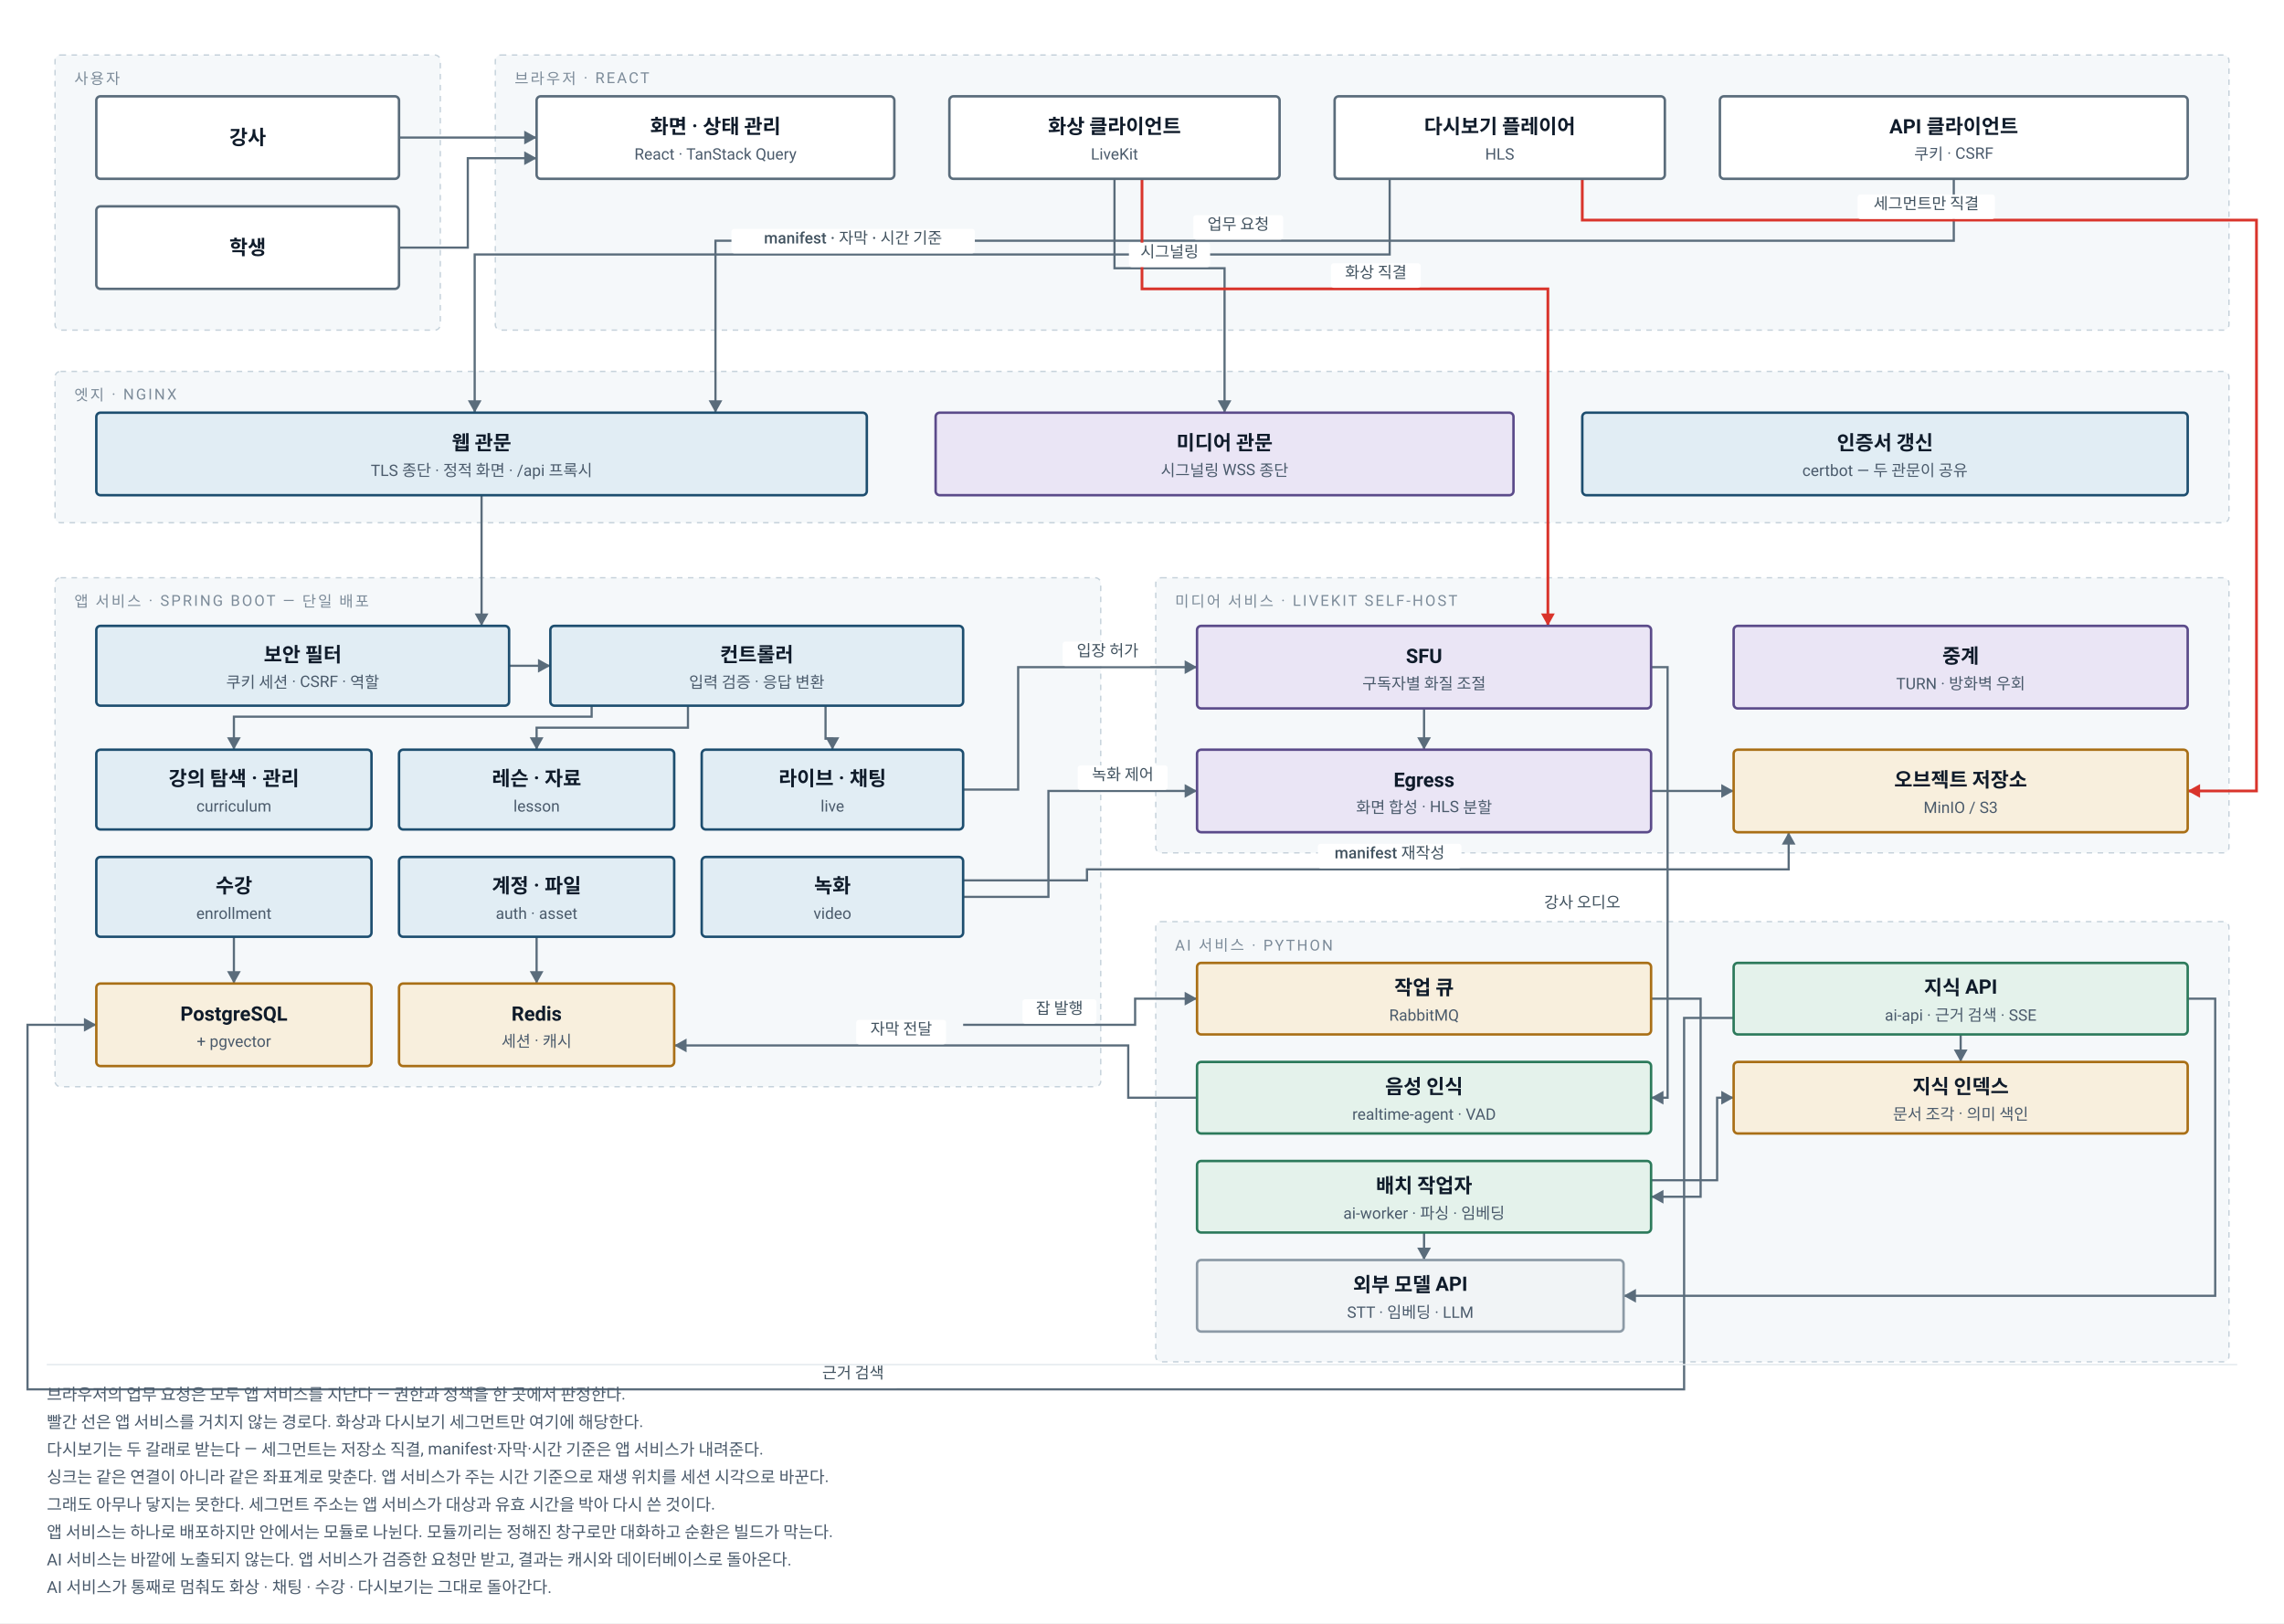
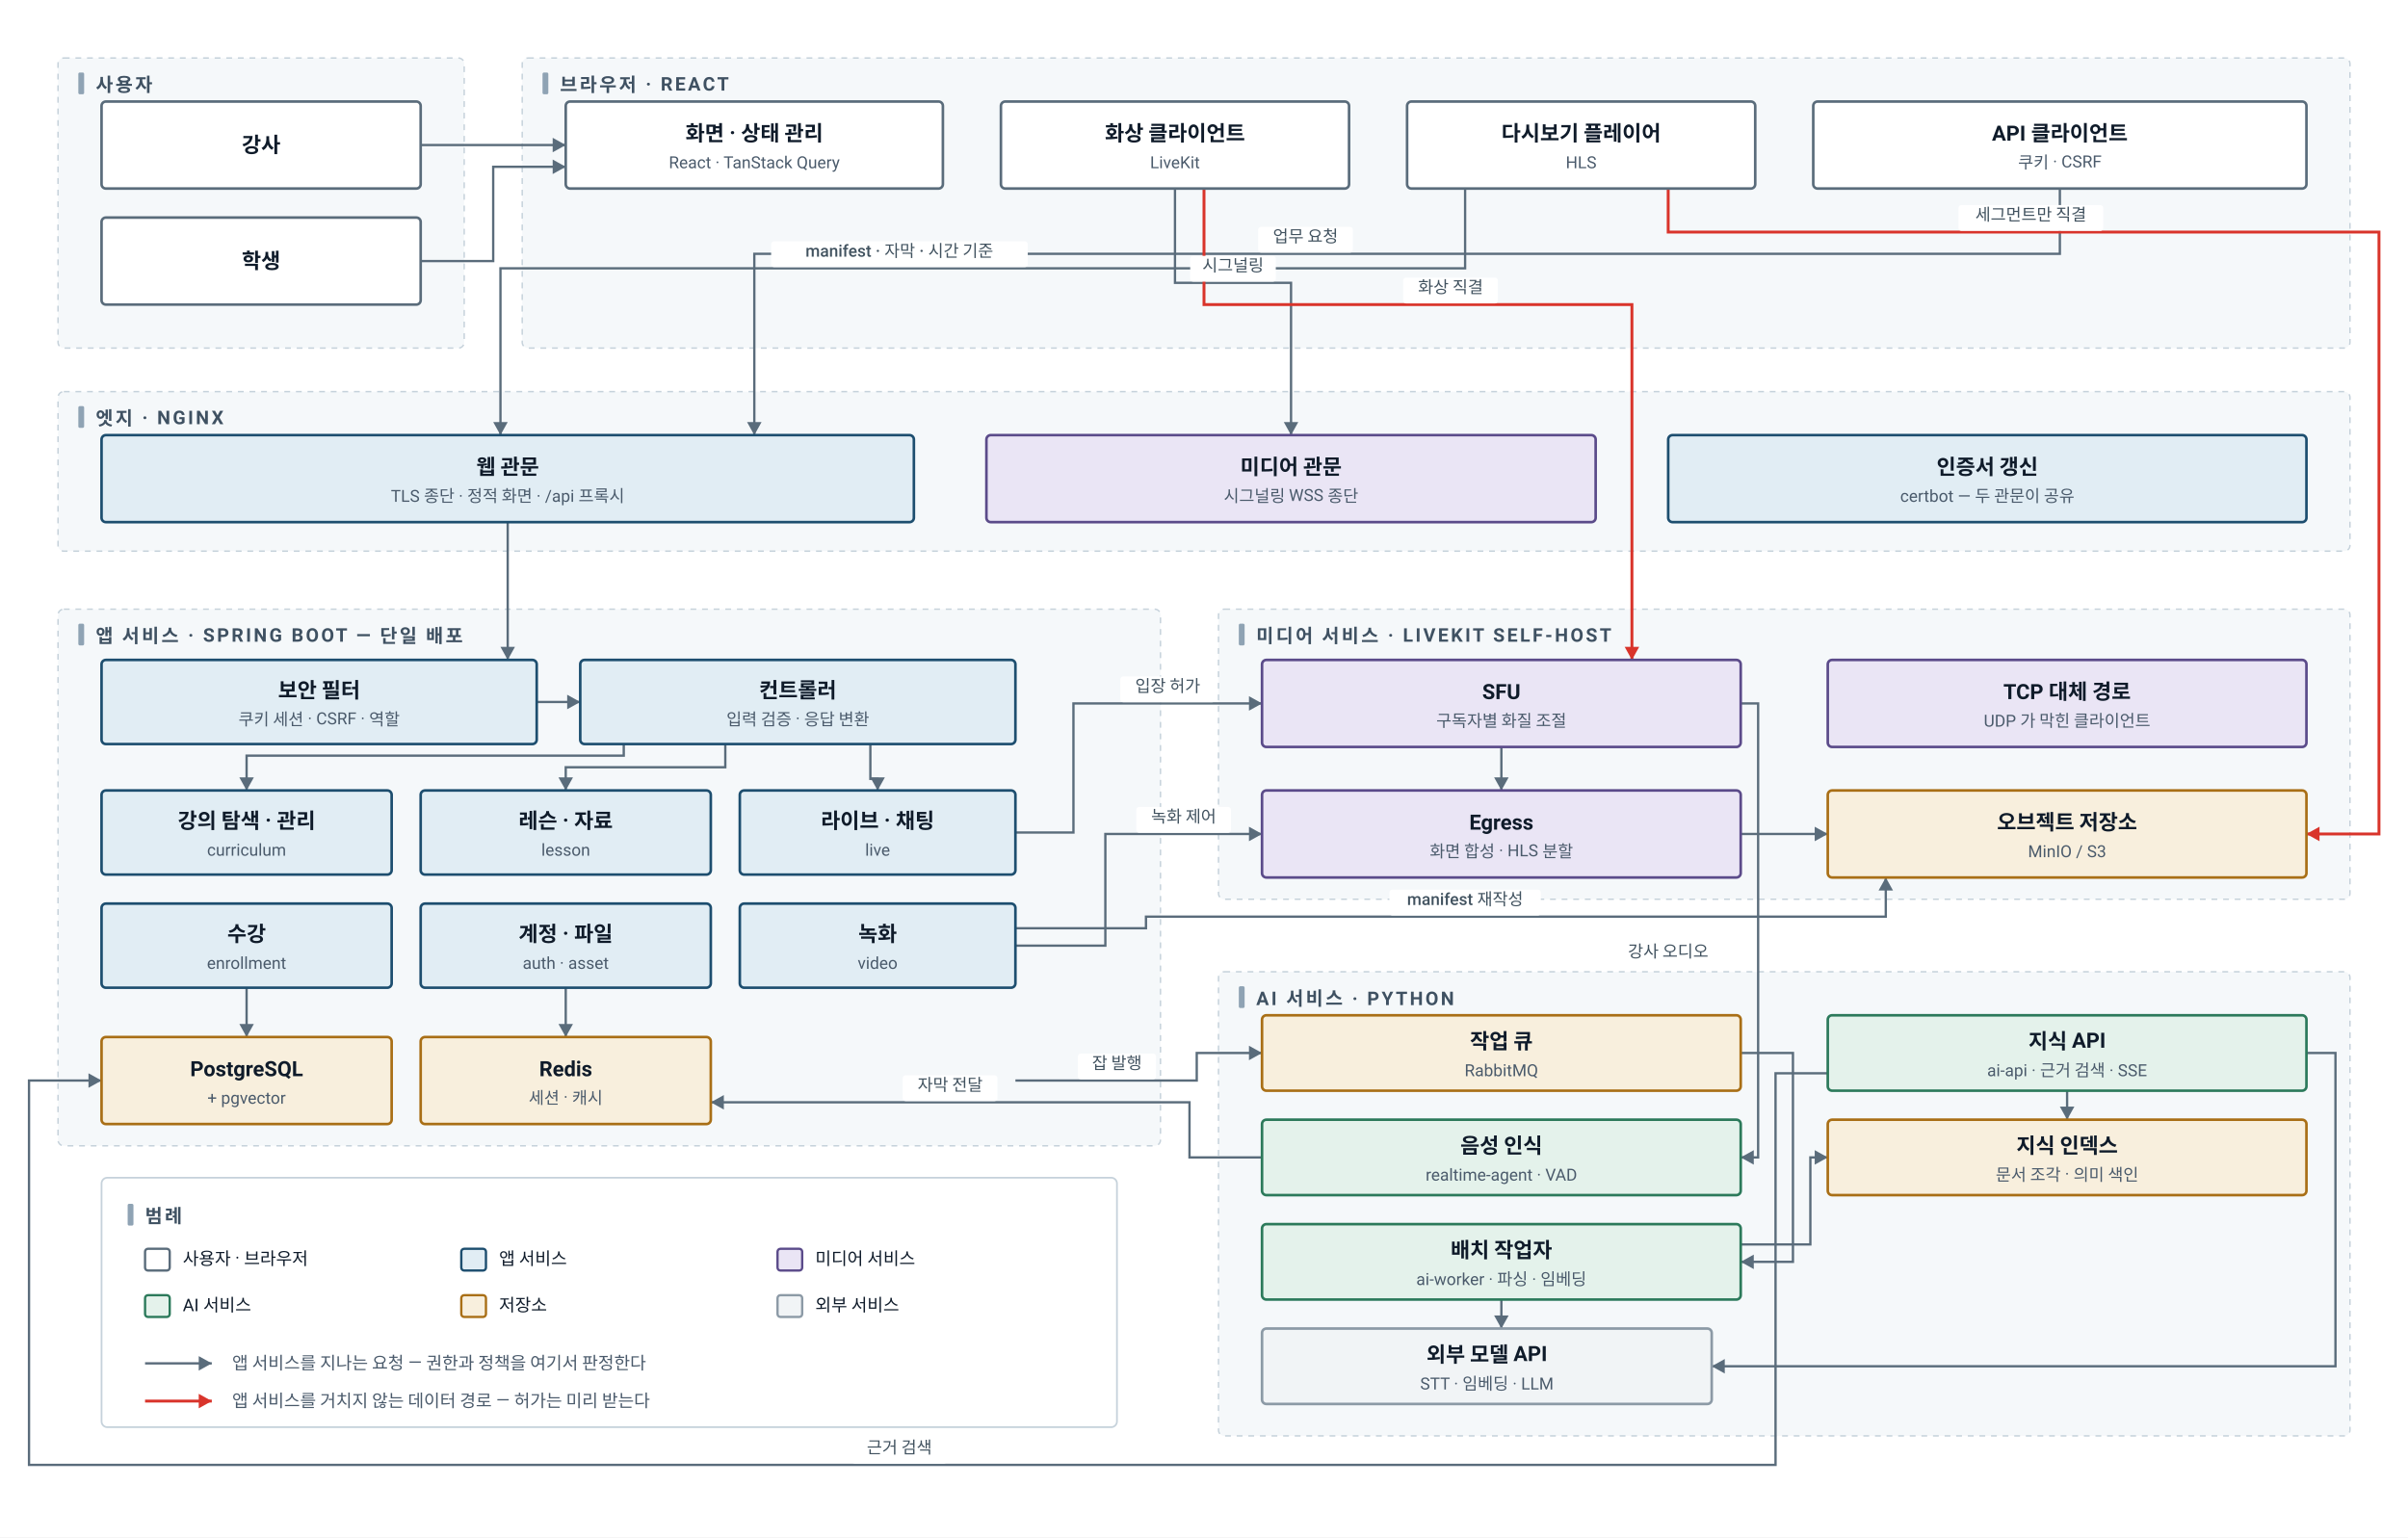
- <svg xmlns="http://www.w3.org/2000/svg" viewBox="0 0 1660 1180" width="1660" height="1180" role="img">
+ <svg xmlns="http://www.w3.org/2000/svg" viewBox="0 0 1660 1060" width="1660" height="1060" role="img">
  <style>text{font-family:system-ui,-apple-system,"Segoe UI",Roboto,"Malgun Gothic","Apple SD Gothic Neo","Noto Sans KR",sans-serif}</style>
  <rect width="100%" height="100%" fill="#FFFFFF" />
  <rect x="40" y="40" width="280" height="200" rx="4" fill="#F5F8FA" stroke="#C6D2DB" stroke-width="1" stroke-dasharray="4 4" />
-   <text x="54" y="61" font-size="11" fill="#7C8B99" letter-spacing="1.4">사용자</text>
+   <rect x="54" y="50" width="4" height="15" rx="1" fill="#8FA3B4" />
+   <text x="66" y="63" font-size="13" font-weight="700" fill="#3F5162" letter-spacing="1.6">사용자</text>
  <rect x="360" y="40" width="1260" height="200" rx="4" fill="#F5F8FA" stroke="#C6D2DB" stroke-width="1" stroke-dasharray="4 4" />
-   <text x="374" y="61" font-size="11" fill="#7C8B99" letter-spacing="1.4">브라우저 · REACT</text>
+   <rect x="374" y="50" width="4" height="15" rx="1" fill="#8FA3B4" />
+   <text x="386" y="63" font-size="13" font-weight="700" fill="#3F5162" letter-spacing="1.6">브라우저 · REACT</text>
  <rect x="40" y="270" width="1580" height="110" rx="4" fill="#F5F8FA" stroke="#C6D2DB" stroke-width="1" stroke-dasharray="4 4" />
-   <text x="54" y="291" font-size="11" fill="#7C8B99" letter-spacing="1.4">엣지 · NGINX</text>
+   <rect x="54" y="280" width="4" height="15" rx="1" fill="#8FA3B4" />
+   <text x="66" y="293" font-size="13" font-weight="700" fill="#3F5162" letter-spacing="1.6">엣지 · NGINX</text>
  <rect x="40" y="420" width="760" height="370" rx="4" fill="#F5F8FA" stroke="#C6D2DB" stroke-width="1" stroke-dasharray="4 4" />
-   <text x="54" y="441" font-size="11" fill="#7C8B99" letter-spacing="1.4">앱 서비스 · SPRING BOOT — 단일 배포</text>
+   <rect x="54" y="430" width="4" height="15" rx="1" fill="#8FA3B4" />
+   <text x="66" y="443" font-size="13" font-weight="700" fill="#3F5162" letter-spacing="1.6">앱 서비스 · SPRING BOOT — 단일 배포</text>
  <rect x="840" y="420" width="780" height="200" rx="4" fill="#F5F8FA" stroke="#C6D2DB" stroke-width="1" stroke-dasharray="4 4" />
-   <text x="854" y="441" font-size="11" fill="#7C8B99" letter-spacing="1.4">미디어 서비스 · LIVEKIT SELF-HOST</text>
+   <rect x="854" y="430" width="4" height="15" rx="1" fill="#8FA3B4" />
+   <text x="866" y="443" font-size="13" font-weight="700" fill="#3F5162" letter-spacing="1.6">미디어 서비스 · LIVEKIT SELF-HOST</text>
  <rect x="840" y="670" width="780" height="320" rx="4" fill="#F5F8FA" stroke="#C6D2DB" stroke-width="1" stroke-dasharray="4 4" />
-   <text x="854" y="691" font-size="11" fill="#7C8B99" letter-spacing="1.4">AI 서비스 · PYTHON</text>
+   <rect x="854" y="680" width="4" height="15" rx="1" fill="#8FA3B4" />
+   <text x="866" y="693" font-size="13" font-weight="700" fill="#3F5162" letter-spacing="1.6">AI 서비스 · PYTHON</text>
  <path d="M290,100 H390" fill="none" stroke="#5A6C7B" stroke-width="1.6" />
  <path d="M390,100 l-9,-5 l0,10 z" fill="#5A6C7B" />
  <path d="M290,180 H340 V115 H390" fill="none" stroke="#5A6C7B" stroke-width="1.6" />
  <path d="M390,115 l-9,-5 l0,10 z" fill="#5A6C7B" />
  <path d="M1420,130 V175 H520 V300" fill="none" stroke="#5A6C7B" stroke-width="1.6" />
  <path d="M520,300 l-5,-9 l10,0 z" fill="#5A6C7B" />
  <path d="M810,130 V195 H890 V300" fill="none" stroke="#5A6C7B" stroke-width="1.6" />
  <path d="M890,300 l-5,-9 l10,0 z" fill="#5A6C7B" />
  <path d="M1010,130 V185 H345 V300" fill="none" stroke="#5A6C7B" stroke-width="1.6" />
  <path d="M345,300 l-5,-9 l10,0 z" fill="#5A6C7B" />
  <path d="M1150,130 V160 H1640 V575 H1590" fill="none" stroke="#D9342B" stroke-width="2" />
  <path d="M1590,575 l9,-5 l0,10 z" fill="#D9342B" />
  <path d="M830,130 V210 H1125 V455" fill="none" stroke="#D9342B" stroke-width="2" />
  <path d="M1125,455 l-5,-9 l10,0 z" fill="#D9342B" />
  <path d="M350,360 V455" fill="none" stroke="#5A6C7B" stroke-width="1.6" />
  <path d="M350,455 l-5,-9 l10,0 z" fill="#5A6C7B" />
  <path d="M370,484 H400" fill="none" stroke="#5A6C7B" stroke-width="1.6" />
  <path d="M400,484 l-9,-5 l0,10 z" fill="#5A6C7B" />
  <path d="M430,513 V521 H170 V545" fill="none" stroke="#5A6C7B" stroke-width="1.6" />
  <path d="M170,545 l-5,-9 l10,0 z" fill="#5A6C7B" />
  <path d="M500,513 V529 H390 V545" fill="none" stroke="#5A6C7B" stroke-width="1.6" />
  <path d="M390,545 l-5,-9 l10,0 z" fill="#5A6C7B" />
  <path d="M600,513 V537 H605 V545" fill="none" stroke="#5A6C7B" stroke-width="1.6" />
  <path d="M605,545 l-5,-9 l10,0 z" fill="#5A6C7B" />
  <path d="M170,681 V715" fill="none" stroke="#5A6C7B" stroke-width="1.6" />
  <path d="M170,715 l-5,-9 l10,0 z" fill="#5A6C7B" />
  <path d="M390,681 V715" fill="none" stroke="#5A6C7B" stroke-width="1.6" />
  <path d="M390,715 l-5,-9 l10,0 z" fill="#5A6C7B" />
  <path d="M700,574 H740 V485 H870" fill="none" stroke="#5A6C7B" stroke-width="1.6" />
  <path d="M870,485 l-9,-5 l0,10 z" fill="#5A6C7B" />
  <path d="M700,652 H762 V575 H870" fill="none" stroke="#5A6C7B" stroke-width="1.6" />
  <path d="M870,575 l-9,-5 l0,10 z" fill="#5A6C7B" />
  <path d="M1035,515 V545" fill="none" stroke="#5A6C7B" stroke-width="1.6" />
  <path d="M1035,545 l-5,-9 l10,0 z" fill="#5A6C7B" />
  <path d="M1200,575 H1260" fill="none" stroke="#5A6C7B" stroke-width="1.6" />
  <path d="M1260,575 l-9,-5 l0,10 z" fill="#5A6C7B" />
  <path d="M1200,485 H1212 V798 H1200" fill="none" stroke="#5A6C7B" stroke-width="1.6" />
  <path d="M1200,798 l9,-5 l0,10 z" fill="#5A6C7B" />
  <path d="M700,745 H825 V726 H870" fill="none" stroke="#5A6C7B" stroke-width="1.6" />
  <path d="M870,726 l-9,-5 l0,10 z" fill="#5A6C7B" />
  <path d="M1200,726 H1236 V870 H1200" fill="none" stroke="#5A6C7B" stroke-width="1.6" />
  <path d="M1200,870 l9,-5 l0,10 z" fill="#5A6C7B" />
  <path d="M1035,896 V916" fill="none" stroke="#5A6C7B" stroke-width="1.6" />
  <path d="M1035,916 l-5,-9 l10,0 z" fill="#5A6C7B" />
  <path d="M1590,726 H1610 V942 H1180" fill="none" stroke="#5A6C7B" stroke-width="1.6" />
  <path d="M1180,942 l9,-5 l0,10 z" fill="#5A6C7B" />
  <path d="M1425,752 V772" fill="none" stroke="#5A6C7B" stroke-width="1.6" />
  <path d="M1425,772 l-5,-9 l10,0 z" fill="#5A6C7B" />
  <path d="M1200,858 H1248 V798 H1260" fill="none" stroke="#5A6C7B" stroke-width="1.6" />
  <path d="M1260,798 l-9,-5 l0,10 z" fill="#5A6C7B" />
  <path d="M700,640 H790 V632 H1300 V605" fill="none" stroke="#5A6C7B" stroke-width="1.6" />
  <path d="M1300,605 l-5,9 l10,0 z" fill="#5A6C7B" />
  <path d="M870,798 H820 V760 H490" fill="none" stroke="#5A6C7B" stroke-width="1.6" />
  <path d="M490,760 l9,-5 l0,10 z" fill="#5A6C7B" />
  <path d="M1260,740 H1224 V1010 H20 V745 H70" fill="none" stroke="#5A6C7B" stroke-width="1.6" />
  <path d="M70,745 l-9,-5 l0,10 z" fill="#5A6C7B" />
  <rect x="867.3" y="156.4" width="65.3" height="17.8" fill="#FFFFFF" rx="2" />
  <text x="900" y="167" text-anchor="middle" font-size="11.5" fill="#41525F" font-weight="500">업무 요청</text>
  <rect x="820.5" y="176.4" width="59.0" height="17.8" fill="#FFFFFF" rx="2" />
  <text x="850" y="187" text-anchor="middle" font-size="11.5" fill="#41525F" font-weight="500">시그널링</text>
  <rect x="531.6" y="166.4" width="176.9" height="17.8" fill="#FFFFFF" rx="2" />
  <text x="620" y="177" text-anchor="middle" font-size="11.5" fill="#41525F" font-weight="500">manifest · 자막 · 시간 기준</text>
  <rect x="1350.1" y="141.4" width="99.8" height="17.8" fill="#FFFFFF" rx="2" />
  <text x="1400" y="152" text-anchor="middle" font-size="11.5" fill="#41525F" font-weight="500">세그먼트만 직결</text>
  <rect x="967.3" y="191.4" width="65.3" height="17.8" fill="#FFFFFF" rx="2" />
  <text x="1000" y="202" text-anchor="middle" font-size="11.5" fill="#41525F" font-weight="500">화상 직결</text>
  <rect x="772.3" y="466.4" width="65.3" height="17.8" fill="#FFFFFF" rx="2" />
  <text x="805" y="477" text-anchor="middle" font-size="11.5" fill="#41525F" font-weight="500">입장 허가</text>
  <rect x="783.3" y="556.4" width="65.3" height="17.8" fill="#FFFFFF" rx="2" />
  <text x="816" y="567" text-anchor="middle" font-size="11.5" fill="#41525F" font-weight="500">녹화 제어</text>
  <rect x="1111.6" y="649.4" width="76.8" height="17.8" fill="#FFFFFF" rx="2" />
  <text x="1150" y="660" text-anchor="middle" font-size="11.5" fill="#41525F" font-weight="500">강사 오디오</text>
  <rect x="743.1" y="726.4" width="53.8" height="17.8" fill="#FFFFFF" rx="2" />
  <text x="770" y="737" text-anchor="middle" font-size="11.5" fill="#41525F" font-weight="500">잡 발행</text>
  <rect x="957.8" y="613.4" width="104.4" height="17.8" fill="#FFFFFF" rx="2" />
  <text x="1010" y="624" text-anchor="middle" font-size="11.5" fill="#41525F" font-weight="500">manifest 재작성</text>
  <rect x="622.3" y="741.4" width="65.3" height="17.8" fill="#FFFFFF" rx="2" />
  <text x="655" y="752" text-anchor="middle" font-size="11.5" fill="#41525F" font-weight="500">자막 전달</text>
  <rect x="587.3" y="991.4" width="65.3" height="17.8" fill="#FFFFFF" rx="2" />
  <text x="620" y="1002" text-anchor="middle" font-size="11.5" fill="#41525F" font-weight="500">근거 검색</text>
  <rect x="70" y="70" width="220" height="60" rx="3" fill="#FFFFFF" stroke="#5A6C7B" stroke-width="1.8" />
  <text x="180.0" y="105.0" text-anchor="middle" font-size="14.5" font-weight="650" fill="#0F1B2A">강사</text>
  <rect x="70" y="150" width="220" height="60" rx="3" fill="#FFFFFF" stroke="#5A6C7B" stroke-width="1.8" />
  <text x="180.0" y="185.0" text-anchor="middle" font-size="14.5" font-weight="650" fill="#0F1B2A">학생</text>
  <rect x="390" y="70" width="260" height="60" rx="3" fill="#FFFFFF" stroke="#5A6C7B" stroke-width="1.8" />
  <text x="520.0" y="97.0" text-anchor="middle" font-size="14.5" font-weight="650" fill="#0F1B2A">화면 · 상태 관리</text>
  <text x="520.0" y="116.0" text-anchor="middle" font-size="11.5" fill="#4A5A6B">React · TanStack Query</text>
  <rect x="690" y="70" width="240" height="60" rx="3" fill="#FFFFFF" stroke="#5A6C7B" stroke-width="1.8" />
  <text x="810.0" y="97.0" text-anchor="middle" font-size="14.5" font-weight="650" fill="#0F1B2A">화상 클라이언트</text>
  <text x="810.0" y="116.0" text-anchor="middle" font-size="11.5" fill="#4A5A6B">LiveKit</text>
  <rect x="970" y="70" width="240" height="60" rx="3" fill="#FFFFFF" stroke="#5A6C7B" stroke-width="1.8" />
  <text x="1090.0" y="97.0" text-anchor="middle" font-size="14.5" font-weight="650" fill="#0F1B2A">다시보기 플레이어</text>
  <text x="1090.0" y="116.0" text-anchor="middle" font-size="11.5" fill="#4A5A6B">HLS</text>
  <rect x="1250" y="70" width="340" height="60" rx="3" fill="#FFFFFF" stroke="#5A6C7B" stroke-width="1.8" />
  <text x="1420.0" y="97.0" text-anchor="middle" font-size="14.5" font-weight="650" fill="#0F1B2A">API 클라이언트</text>
  <text x="1420.0" y="116.0" text-anchor="middle" font-size="11.5" fill="#4A5A6B">쿠키 · CSRF</text>
  <rect x="70" y="300" width="560" height="60" rx="3" fill="#E1EDF4" stroke="#1D4E6F" stroke-width="1.8" />
  <text x="350.0" y="327.0" text-anchor="middle" font-size="14.5" font-weight="650" fill="#0F1B2A">웹 관문</text>
  <text x="350.0" y="346.0" text-anchor="middle" font-size="11.5" fill="#4A5A6B">TLS 종단 · 정적 화면 · /api 프록시</text>
  <rect x="680" y="300" width="420" height="60" rx="3" fill="#EAE5F5" stroke="#5B4B8A" stroke-width="1.8" />
  <text x="890.0" y="327.0" text-anchor="middle" font-size="14.5" font-weight="650" fill="#0F1B2A">미디어 관문</text>
  <text x="890.0" y="346.0" text-anchor="middle" font-size="11.5" fill="#4A5A6B">시그널링 WSS 종단</text>
  <rect x="1150" y="300" width="440" height="60" rx="3" fill="#E1EDF4" stroke="#1D4E6F" stroke-width="1.8" />
  <text x="1370.0" y="327.0" text-anchor="middle" font-size="14.5" font-weight="650" fill="#0F1B2A">인증서 갱신</text>
  <text x="1370.0" y="346.0" text-anchor="middle" font-size="11.5" fill="#4A5A6B">certbot — 두 관문이 공유</text>
  <rect x="70" y="455" width="300" height="58" rx="3" fill="#E1EDF4" stroke="#1D4E6F" stroke-width="1.8" />
  <text x="220.0" y="481.0" text-anchor="middle" font-size="14.5" font-weight="650" fill="#0F1B2A">보안 필터</text>
  <text x="220.0" y="500.0" text-anchor="middle" font-size="11.5" fill="#4A5A6B">쿠키 세션 · CSRF · 역할</text>
  <rect x="400" y="455" width="300" height="58" rx="3" fill="#E1EDF4" stroke="#1D4E6F" stroke-width="1.8" />
  <text x="550.0" y="481.0" text-anchor="middle" font-size="14.5" font-weight="650" fill="#0F1B2A">컨트롤러</text>
  <text x="550.0" y="500.0" text-anchor="middle" font-size="11.5" fill="#4A5A6B">입력 검증 · 응답 변환</text>
  <rect x="70" y="545" width="200" height="58" rx="3" fill="#E1EDF4" stroke="#1D4E6F" stroke-width="1.8" />
  <text x="170.0" y="571.0" text-anchor="middle" font-size="14.5" font-weight="650" fill="#0F1B2A">강의 탐색 · 관리</text>
  <text x="170.0" y="590.0" text-anchor="middle" font-size="11.5" fill="#4A5A6B">curriculum</text>
  <rect x="290" y="545" width="200" height="58" rx="3" fill="#E1EDF4" stroke="#1D4E6F" stroke-width="1.8" />
  <text x="390.0" y="571.0" text-anchor="middle" font-size="14.5" font-weight="650" fill="#0F1B2A">레슨 · 자료</text>
  <text x="390.0" y="590.0" text-anchor="middle" font-size="11.5" fill="#4A5A6B">lesson</text>
  <rect x="510" y="545" width="190" height="58" rx="3" fill="#E1EDF4" stroke="#1D4E6F" stroke-width="1.8" />
  <text x="605.0" y="571.0" text-anchor="middle" font-size="14.5" font-weight="650" fill="#0F1B2A">라이브 · 채팅</text>
  <text x="605.0" y="590.0" text-anchor="middle" font-size="11.5" fill="#4A5A6B">live</text>
  <rect x="70" y="623" width="200" height="58" rx="3" fill="#E1EDF4" stroke="#1D4E6F" stroke-width="1.8" />
  <text x="170.0" y="649.0" text-anchor="middle" font-size="14.5" font-weight="650" fill="#0F1B2A">수강</text>
  <text x="170.0" y="668.0" text-anchor="middle" font-size="11.5" fill="#4A5A6B">enrollment</text>
  <rect x="290" y="623" width="200" height="58" rx="3" fill="#E1EDF4" stroke="#1D4E6F" stroke-width="1.8" />
  <text x="390.0" y="649.0" text-anchor="middle" font-size="14.5" font-weight="650" fill="#0F1B2A">계정 · 파일</text>
  <text x="390.0" y="668.0" text-anchor="middle" font-size="11.5" fill="#4A5A6B">auth · asset</text>
  <rect x="510" y="623" width="190" height="58" rx="3" fill="#E1EDF4" stroke="#1D4E6F" stroke-width="1.8" />
  <text x="605.0" y="649.0" text-anchor="middle" font-size="14.5" font-weight="650" fill="#0F1B2A">녹화</text>
  <text x="605.0" y="668.0" text-anchor="middle" font-size="11.5" fill="#4A5A6B">video</text>
  <rect x="70" y="715" width="200" height="60" rx="3" fill="#F8EFDD" stroke="#A96F16" stroke-width="1.8" />
  <text x="170.0" y="742.0" text-anchor="middle" font-size="14.5" font-weight="650" fill="#0F1B2A">PostgreSQL</text>
  <text x="170.0" y="761.0" text-anchor="middle" font-size="11.5" fill="#4A5A6B">+ pgvector</text>
  <rect x="290" y="715" width="200" height="60" rx="3" fill="#F8EFDD" stroke="#A96F16" stroke-width="1.8" />
  <text x="390.0" y="742.0" text-anchor="middle" font-size="14.5" font-weight="650" fill="#0F1B2A">Redis</text>
  <text x="390.0" y="761.0" text-anchor="middle" font-size="11.5" fill="#4A5A6B">세션 · 캐시</text>
  <rect x="870" y="455" width="330" height="60" rx="3" fill="#EAE5F5" stroke="#5B4B8A" stroke-width="1.8" />
  <text x="1035.0" y="482.0" text-anchor="middle" font-size="14.5" font-weight="650" fill="#0F1B2A">SFU</text>
  <text x="1035.0" y="501.0" text-anchor="middle" font-size="11.5" fill="#4A5A6B">구독자별 화질 조절</text>
  <rect x="1260" y="455" width="330" height="60" rx="3" fill="#EAE5F5" stroke="#5B4B8A" stroke-width="1.8" />
-   <text x="1425.0" y="482.0" text-anchor="middle" font-size="14.5" font-weight="650" fill="#0F1B2A">중계</text>
-   <text x="1425.0" y="501.0" text-anchor="middle" font-size="11.5" fill="#4A5A6B">TURN · 방화벽 우회</text>
+   <text x="1425.0" y="482.0" text-anchor="middle" font-size="14.5" font-weight="650" fill="#0F1B2A">TCP 대체 경로</text>
+   <text x="1425.0" y="501.0" text-anchor="middle" font-size="11.5" fill="#4A5A6B">UDP 가 막힌 클라이언트</text>
  <rect x="870" y="545" width="330" height="60" rx="3" fill="#EAE5F5" stroke="#5B4B8A" stroke-width="1.8" />
  <text x="1035.0" y="572.0" text-anchor="middle" font-size="14.5" font-weight="650" fill="#0F1B2A">Egress</text>
  <text x="1035.0" y="591.0" text-anchor="middle" font-size="11.5" fill="#4A5A6B">화면 합성 · HLS 분할</text>
  <rect x="1260" y="545" width="330" height="60" rx="3" fill="#F8EFDD" stroke="#A96F16" stroke-width="1.8" />
  <text x="1425.0" y="572.0" text-anchor="middle" font-size="14.5" font-weight="650" fill="#0F1B2A">오브젝트 저장소</text>
  <text x="1425.0" y="591.0" text-anchor="middle" font-size="11.5" fill="#4A5A6B">MinIO / S3</text>
  <rect x="870" y="700" width="330" height="52" rx="3" fill="#F8EFDD" stroke="#A96F16" stroke-width="1.8" />
  <text x="1035.0" y="723.0" text-anchor="middle" font-size="14.5" font-weight="650" fill="#0F1B2A">작업 큐</text>
  <text x="1035.0" y="742.0" text-anchor="middle" font-size="11.5" fill="#4A5A6B">RabbitMQ</text>
  <rect x="1260" y="700" width="330" height="52" rx="3" fill="#E4F2EB" stroke="#2C7A5B" stroke-width="1.8" />
  <text x="1425.0" y="723.0" text-anchor="middle" font-size="14.5" font-weight="650" fill="#0F1B2A">지식 API</text>
  <text x="1425.0" y="742.0" text-anchor="middle" font-size="11.5" fill="#4A5A6B">ai-api · 근거 검색 · SSE</text>
  <rect x="870" y="772" width="330" height="52" rx="3" fill="#E4F2EB" stroke="#2C7A5B" stroke-width="1.8" />
  <text x="1035.0" y="795.0" text-anchor="middle" font-size="14.5" font-weight="650" fill="#0F1B2A">음성 인식</text>
  <text x="1035.0" y="814.0" text-anchor="middle" font-size="11.5" fill="#4A5A6B">realtime-agent · VAD</text>
  <rect x="1260" y="772" width="330" height="52" rx="3" fill="#F8EFDD" stroke="#A96F16" stroke-width="1.8" />
  <text x="1425.0" y="795.0" text-anchor="middle" font-size="14.5" font-weight="650" fill="#0F1B2A">지식 인덱스</text>
  <text x="1425.0" y="814.0" text-anchor="middle" font-size="11.5" fill="#4A5A6B">문서 조각 · 의미 색인</text>
  <rect x="870" y="844" width="330" height="52" rx="3" fill="#E4F2EB" stroke="#2C7A5B" stroke-width="1.8" />
  <text x="1035.0" y="867.0" text-anchor="middle" font-size="14.5" font-weight="650" fill="#0F1B2A">배치 작업자</text>
  <text x="1035.0" y="886.0" text-anchor="middle" font-size="11.5" fill="#4A5A6B">ai-worker · 파싱 · 임베딩</text>
  <rect x="870" y="916" width="310" height="52" rx="3" fill="#F1F4F6" stroke="#8C9AA6" stroke-width="1.8" />
  <text x="1025.0" y="939.0" text-anchor="middle" font-size="14.5" font-weight="650" fill="#0F1B2A">외부 모델 API</text>
  <text x="1025.0" y="958.0" text-anchor="middle" font-size="11.5" fill="#4A5A6B">STT · 임베딩 · LLM</text>
-   <line x1="34" y1="992" x2="1626" y2="992" stroke="#E3E9ED" />
-   <text x="34" y="1018" font-size="12" fill="#4A5A6B">브라우저의 업무 요청은 모두 앱 서비스를 지난다 — 권한과 정책을 한 곳에서 판정한다.</text>
-   <text x="34" y="1038" font-size="12" fill="#4A5A6B">빨간 선은 앱 서비스를 거치지 않는 경로다. 화상과 다시보기 세그먼트만 여기에 해당한다.</text>
-   <text x="34" y="1058" font-size="12" fill="#4A5A6B">다시보기는 두 갈래로 받는다 — 세그먼트는 저장소 직결, manifest·자막·시간 기준은 앱 서비스가 내려준다.</text>
-   <text x="34" y="1078" font-size="12" fill="#4A5A6B">싱크는 같은 연결이 아니라 같은 좌표계로 맞춘다. 앱 서비스가 주는 시간 기준으로 재생 위치를 세션 시각으로 바꾼다.</text>
-   <text x="34" y="1098" font-size="12" fill="#4A5A6B">그래도 아무나 닿지는 못한다. 세그먼트 주소는 앱 서비스가 대상과 유효 시간을 박아 다시 쓴 것이다.</text>
-   <text x="34" y="1118" font-size="12" fill="#4A5A6B">앱 서비스는 하나로 배포하지만 안에서는 모듈로 나뉜다. 모듈끼리는 정해진 창구로만 대화하고 순환은 빌드가 막는다.</text>
-   <text x="34" y="1138" font-size="12" fill="#4A5A6B">AI 서비스는 바깥에 노출되지 않는다. 앱 서비스가 검증한 요청만 받고, 결과는 캐시와 데이터베이스로 돌아온다.</text>
-   <text x="34" y="1158" font-size="12" fill="#4A5A6B">AI 서비스가 통째로 멈춰도 화상 · 채팅 · 수강 · 다시보기는 그대로 돌아간다.</text>
+   <rect x="70" y="812" width="700" height="172" rx="4" fill="#FFFFFF" stroke="#C6D2DB" stroke-width="1.2" />
+   <rect x="88" y="830" width="4" height="15" rx="1" fill="#8FA3B4" />
+   <text x="100" y="843" font-size="13" font-weight="700" fill="#3F5162" letter-spacing="1.6">범례</text>
+   <rect x="100" y="861" width="17" height="15" rx="2" fill="#FFFFFF" stroke="#5A6C7B" stroke-width="1.6" />
+   <text x="126" y="872" font-size="12" fill="#0F1B2A">사용자 · 브라우저</text>
+   <rect x="318" y="861" width="17" height="15" rx="2" fill="#E1EDF4" stroke="#1D4E6F" stroke-width="1.6" />
+   <text x="344" y="872" font-size="12" fill="#0F1B2A">앱 서비스</text>
+   <rect x="536" y="861" width="17" height="15" rx="2" fill="#EAE5F5" stroke="#5B4B8A" stroke-width="1.6" />
+   <text x="562" y="872" font-size="12" fill="#0F1B2A">미디어 서비스</text>
+   <rect x="100" y="893" width="17" height="15" rx="2" fill="#E4F2EB" stroke="#2C7A5B" stroke-width="1.6" />
+   <text x="126" y="904" font-size="12" fill="#0F1B2A">AI 서비스</text>
+   <rect x="318" y="893" width="17" height="15" rx="2" fill="#F8EFDD" stroke="#A96F16" stroke-width="1.6" />
+   <text x="344" y="904" font-size="12" fill="#0F1B2A">저장소</text>
+   <rect x="536" y="893" width="17" height="15" rx="2" fill="#F1F4F6" stroke="#8C9AA6" stroke-width="1.6" />
+   <text x="562" y="904" font-size="12" fill="#0F1B2A">외부 서비스</text>
+   <path d="M100,940 H146" stroke="#5A6C7B" stroke-width="1.6" fill="none" />
+   <path d="M146,940 l-9,-5 l0,10 z" fill="#5A6C7B" />
+   <text x="160" y="944" font-size="12" fill="#4A5A6B">앱 서비스를 지나는 요청 — 권한과 정책을 여기서 판정한다</text>
+   <path d="M100,966 H146" stroke="#D9342B" stroke-width="2" fill="none" />
+   <path d="M146,966 l-9,-5 l0,10 z" fill="#D9342B" />
+   <text x="160" y="970" font-size="12" fill="#4A5A6B">앱 서비스를 거치지 않는 데이터 경로 — 허가는 미리 받는다</text>
</svg>
